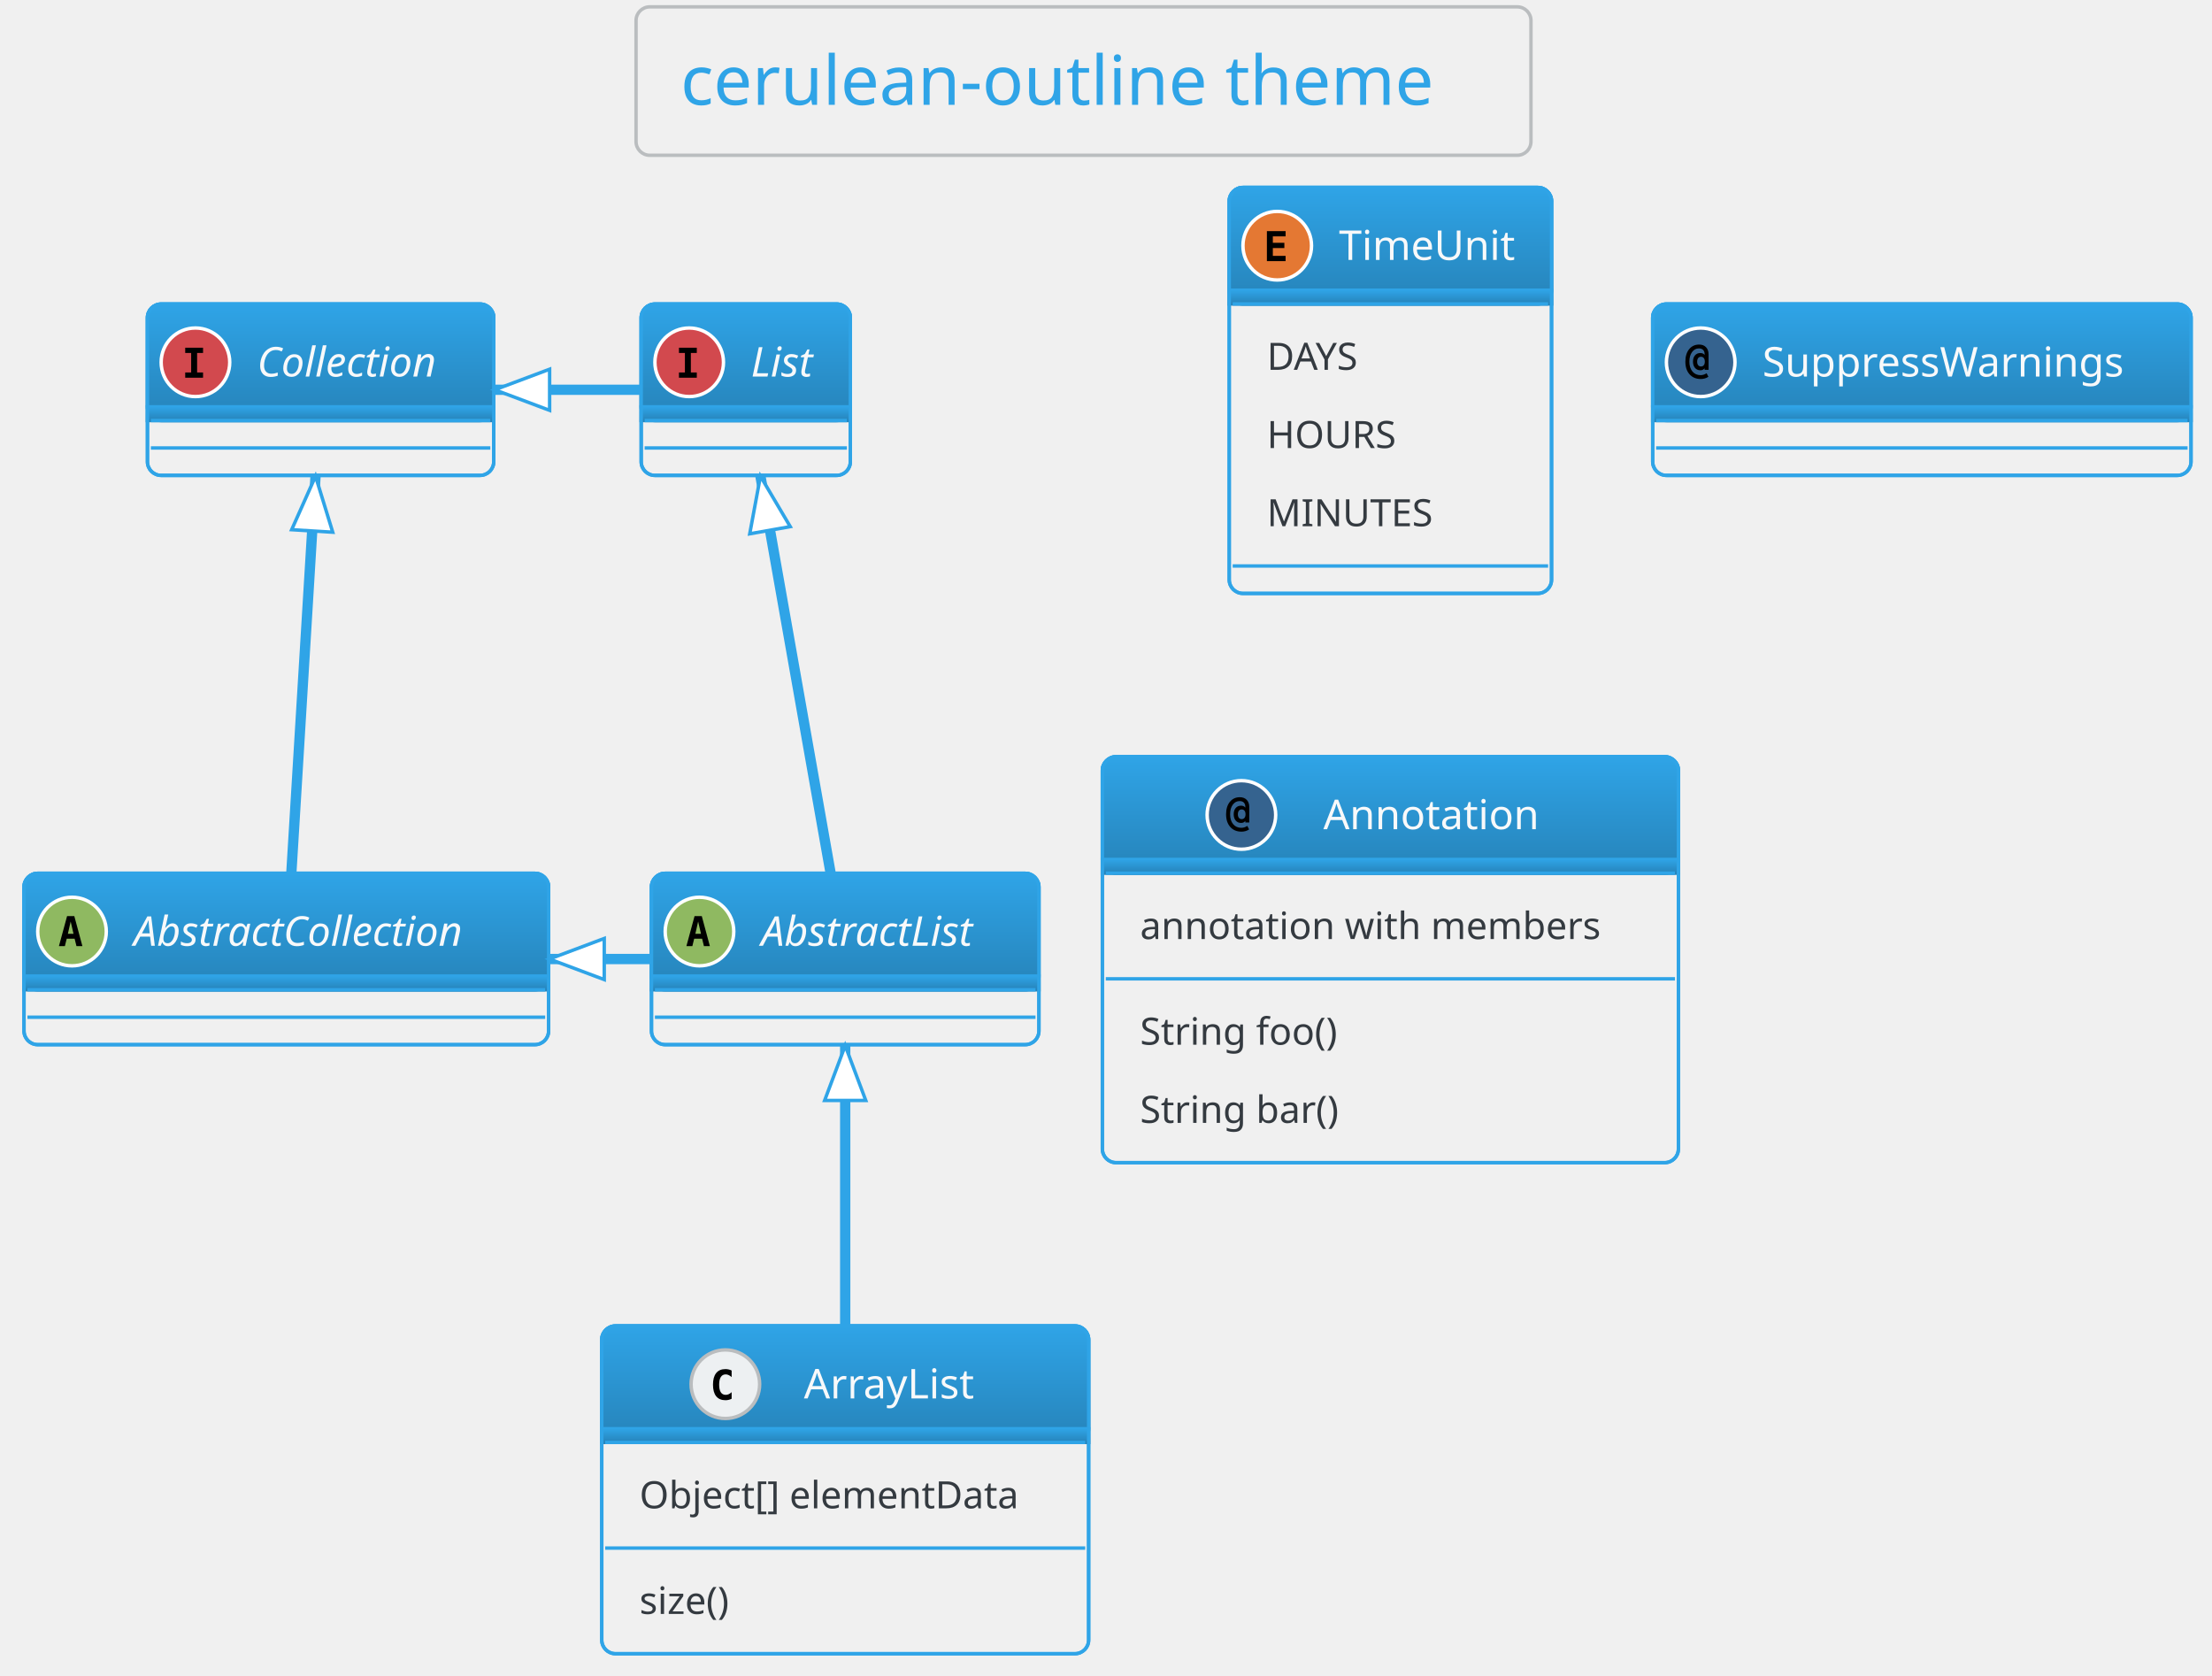
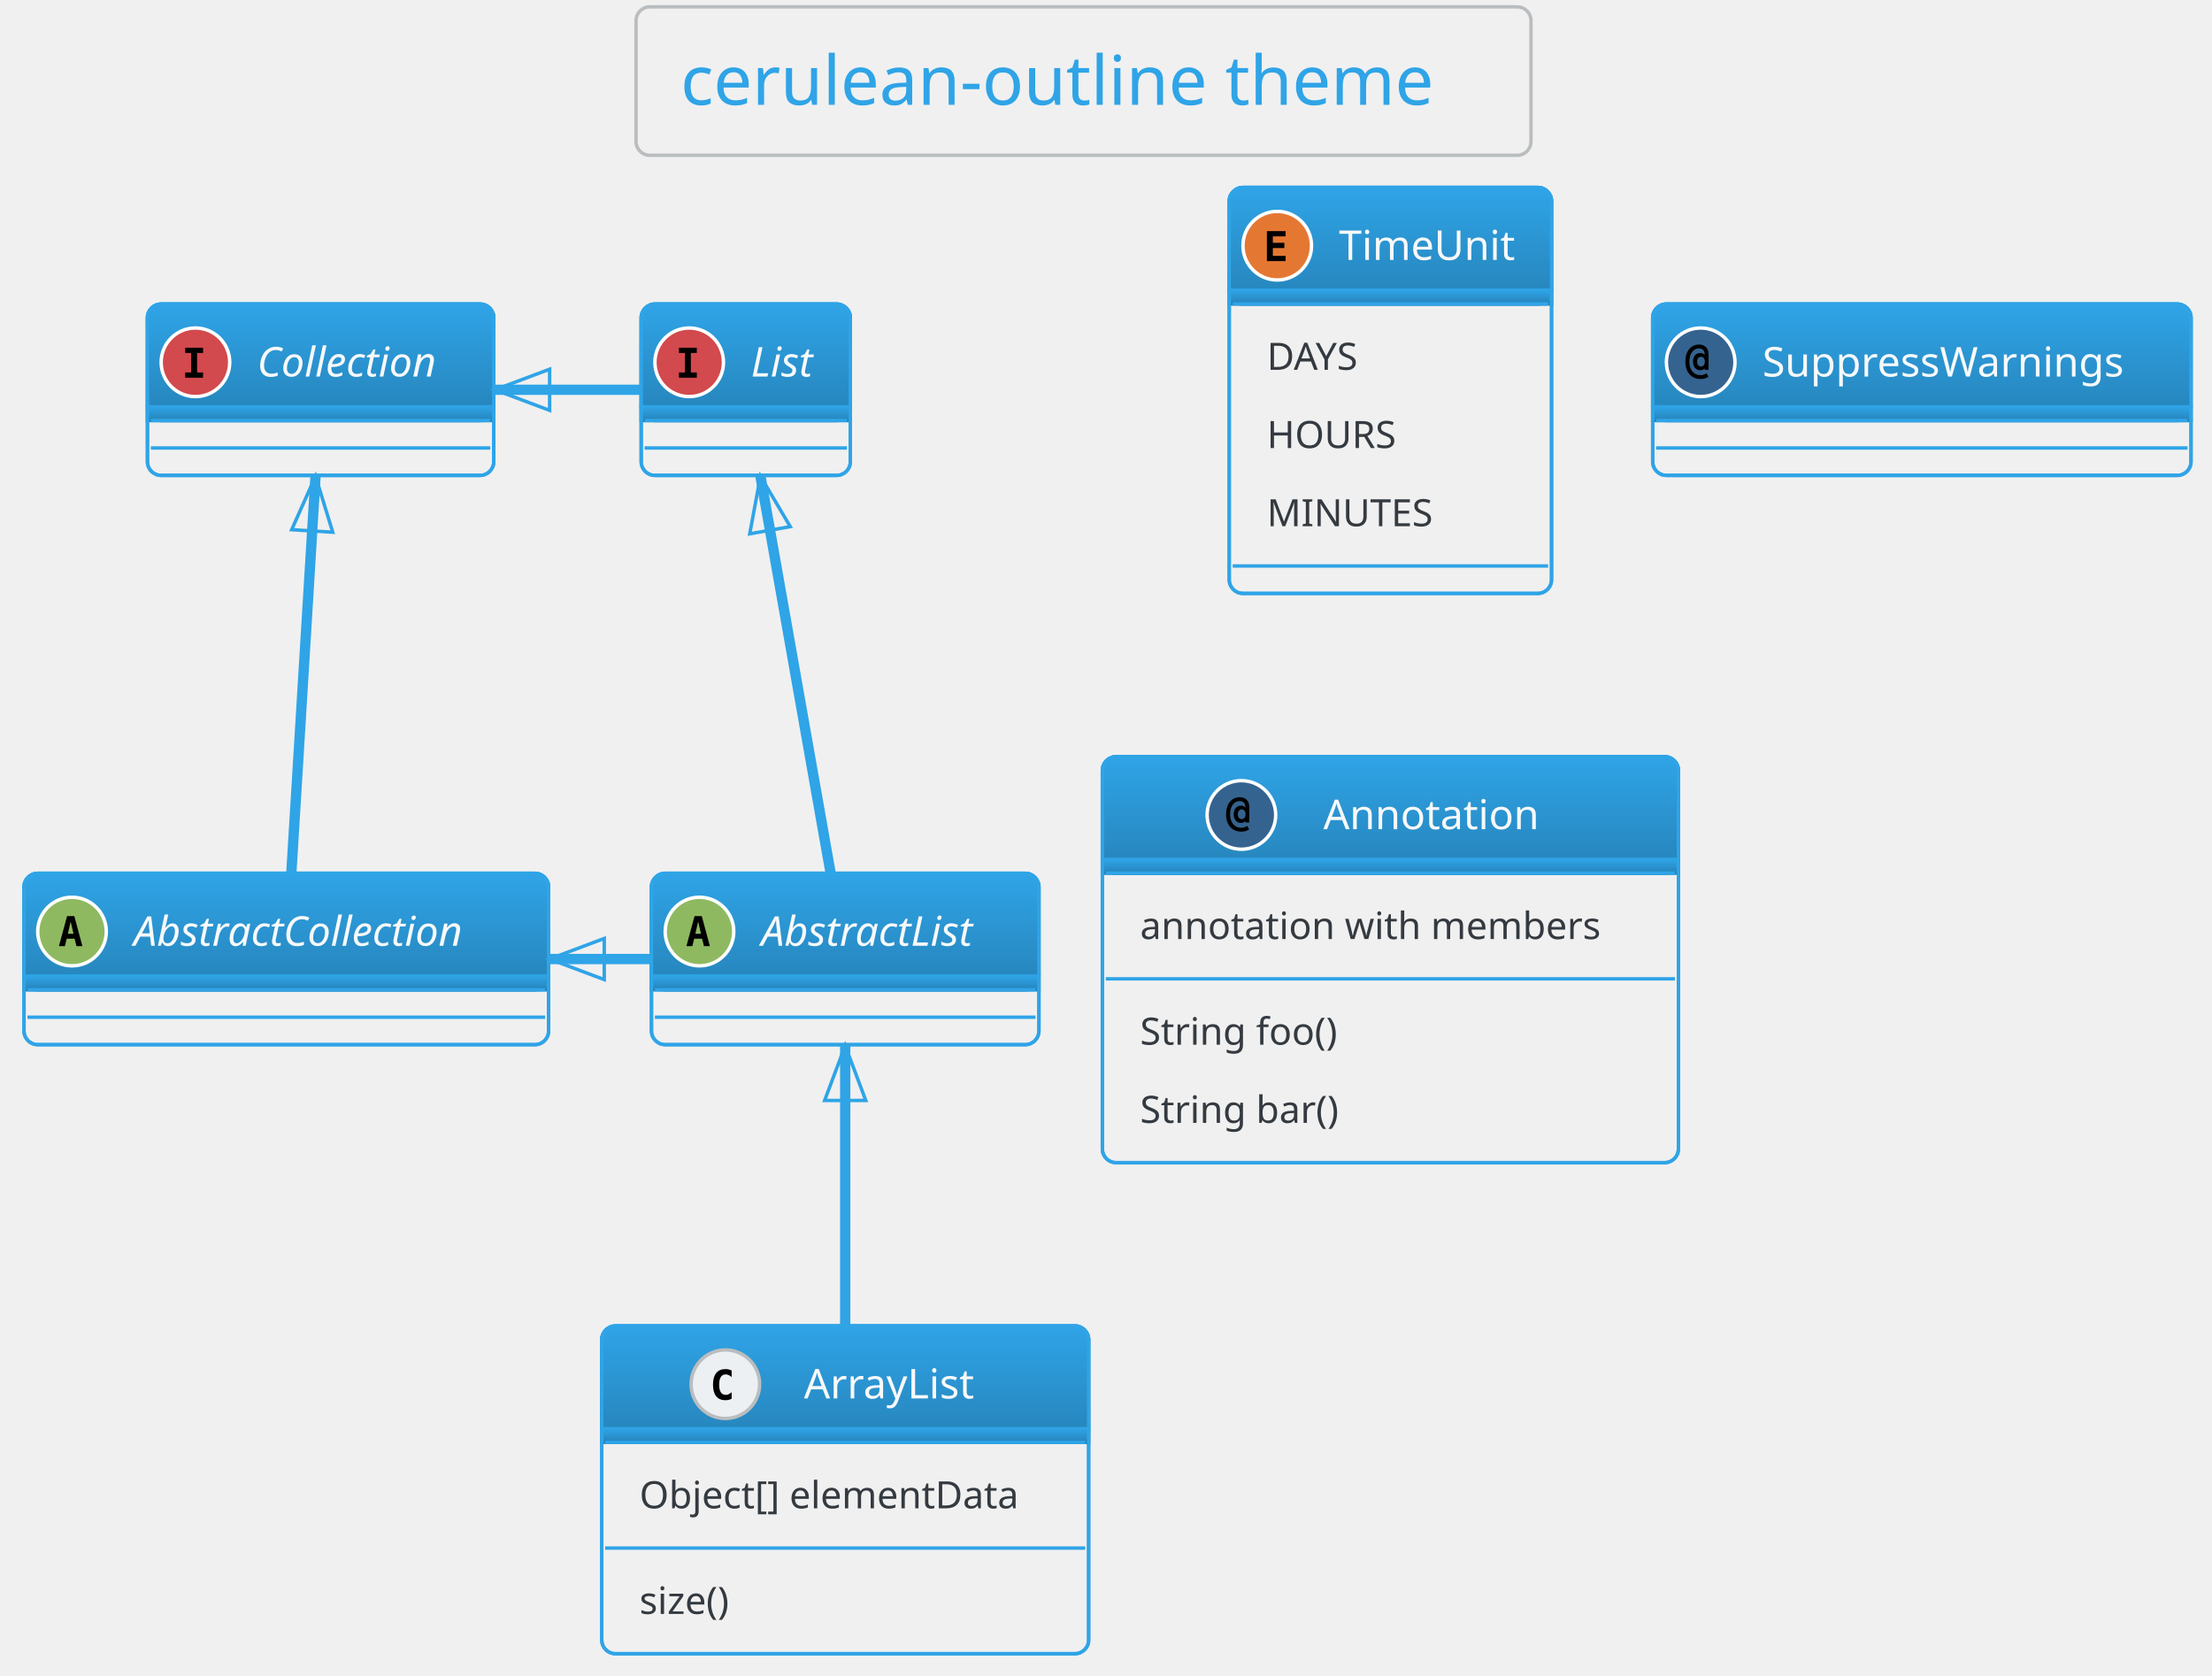
<svg xmlns="http://www.w3.org/2000/svg" contentScriptType="application/ecmascript" contentStyleType="text/css" height="509.375px" preserveAspectRatio="none" style="width:672px;height:509px;background:#00000000;" version="1.1" viewBox="0 0 672 509" width="672.917px" zoomAndPan="magnify">
  <defs>
    <linearGradient id="g1tmcjmspcp0rc0" x1="50%" x2="50%" y1="0%" y2="100%">
      <stop offset="0%" stop-color="#2FA4E7" />
      <stop offset="100%" stop-color="#2683B9" />
    </linearGradient>
  </defs>
  <g>
    <rect height="45.085" rx="4.167" ry="4.167" style="stroke:#BABDBF;stroke-width:1.042;fill:none;" width="271.875" x="193.229" y="2.083" />
    <text fill="#2FA4E7" font-family="Verdana" font-size="20.833" lengthAdjust="spacing" textLength="244.792" x="206.771" y="31.838">cerulean-outline theme</text>
    <rect codeLine="7" height="52.051" id="AbstractList" rx="4.167" ry="4.167" style="stroke:#2FA4E7;stroke-width:1.042;fill:none;" width="117.708" x="197.917" y="265.275" />
    <rect fill="url(#g1tmcjmspcp0rc0)" height="35.384" rx="4.167" ry="4.167" style="stroke:url(#g1tmcjmspcp0rc0);stroke-width:1.042;" width="117.708" x="197.917" y="265.275" />
    <rect fill="url(#g1tmcjmspcp0rc0)" height="4.167" style="stroke:url(#g1tmcjmspcp0rc0);stroke-width:1.042;" width="117.708" x="197.917" y="296.493" />
    <rect codeLine="7" fill="none" height="52.051" id="AbstractList" rx="4.167" ry="4.167" style="stroke:#2FA4E7;stroke-width:1.042;" width="117.708" x="197.917" y="265.275" />
    <ellipse cx="212.5" cy="282.967" fill="#8FB961" rx="10.417" ry="10.417" style="stroke:#FFFFFF;stroke-width:1.042;" />
    <path d="M212.093,279.923 L211.247,283.651 L212.956,283.651 L212.093,279.923 Z M211.003,278.28 L213.2,278.28 L215.658,287.394 L213.851,287.394 L213.298,285.148 L210.889,285.148 L210.335,287.394 L208.529,287.394 L211.003,278.28 Z " fill="#000000" />
    <text fill="#F8F9FA" font-family="Verdana" font-size="12.5" font-style="italic" lengthAdjust="spacing" textLength="76.042" x="231.25" y="287.295">AbstractList</text>
    <line style="stroke:#2FA4E7;stroke-width:1.042;" x1="198.958" x2="314.583" y1="300.659" y2="300.659" />
    <line style="stroke:#2FA4E7;stroke-width:1.042;" x1="198.958" x2="314.583" y1="308.993" y2="308.993" />
    <rect codeLine="8" height="52.051" id="AbstractCollection" rx="4.167" ry="4.167" style="stroke:#2FA4E7;stroke-width:1.042;fill:none;" width="159.375" x="7.292" y="265.275" />
    <rect fill="url(#g1tmcjmspcp0rc0)" height="35.384" rx="4.167" ry="4.167" style="stroke:url(#g1tmcjmspcp0rc0);stroke-width:1.042;" width="159.375" x="7.292" y="265.275" />
    <rect fill="url(#g1tmcjmspcp0rc0)" height="4.167" style="stroke:url(#g1tmcjmspcp0rc0);stroke-width:1.042;" width="159.375" x="7.292" y="296.493" />
    <rect codeLine="8" fill="none" height="52.051" id="AbstractCollection" rx="4.167" ry="4.167" style="stroke:#2FA4E7;stroke-width:1.042;" width="159.375" x="7.292" y="265.275" />
    <ellipse cx="21.875" cy="282.967" fill="#8FB961" rx="10.417" ry="10.417" style="stroke:#FFFFFF;stroke-width:1.042;" />
    <path d="M21.468,279.923 L20.622,283.651 L22.331,283.651 L21.468,279.923 Z M20.378,278.28 L22.575,278.28 L25.033,287.394 L23.226,287.394 L22.672,285.148 L20.264,285.148 L19.71,287.394 L17.904,287.394 L20.378,278.28 Z " fill="#000000" />
    <text fill="#F8F9FA" font-family="Verdana" font-size="12.5" font-style="italic" lengthAdjust="spacing" textLength="117.708" x="40.625" y="287.295">AbstractCollection</text>
    <line style="stroke:#2FA4E7;stroke-width:1.042;" x1="8.333" x2="165.625" y1="300.659" y2="300.659" />
    <line style="stroke:#2FA4E7;stroke-width:1.042;" x1="8.333" x2="165.625" y1="308.993" y2="308.993" />
    <rect codeLine="9" height="52.051" id="List" rx="4.167" ry="4.167" style="stroke:#2FA4E7;stroke-width:1.042;fill:none;" width="63.542" x="194.792" y="92.358" />
    <rect fill="url(#g1tmcjmspcp0rc0)" height="35.384" rx="4.167" ry="4.167" style="stroke:url(#g1tmcjmspcp0rc0);stroke-width:1.042;" width="63.542" x="194.792" y="92.358" />
    <rect fill="url(#g1tmcjmspcp0rc0)" height="4.167" style="stroke:url(#g1tmcjmspcp0rc0);stroke-width:1.042;" width="63.542" x="194.792" y="123.576" />
    <rect codeLine="9" fill="none" height="52.051" id="List" rx="4.167" ry="4.167" style="stroke:#2FA4E7;stroke-width:1.042;" width="63.542" x="194.792" y="92.358" />
    <ellipse cx="209.375" cy="110.05" fill="#D2494E" rx="10.417" ry="10.417" style="stroke:#FFFFFF;stroke-width:1.042;" />
    <path d="M206.266,107.218 L206.266,105.623 L211.686,105.623 L211.686,107.218 L209.88,107.218 L209.88,113.143 L211.686,113.143 L211.686,114.738 L206.266,114.738 L206.266,113.143 L208.073,113.143 L208.073,107.218 L206.266,107.218 Z " fill="#000000" />
    <text fill="#F8F9FA" font-family="Verdana" font-size="12.5" font-style="italic" lengthAdjust="spacing" textLength="21.875" x="228.125" y="114.378">List</text>
    <line style="stroke:#2FA4E7;stroke-width:1.042;" x1="195.833" x2="257.292" y1="127.743" y2="127.743" />
    <line style="stroke:#2FA4E7;stroke-width:1.042;" x1="195.833" x2="257.292" y1="136.076" y2="136.076" />
    <rect codeLine="10" height="52.051" id="Collection" rx="4.167" ry="4.167" style="stroke:#2FA4E7;stroke-width:1.042;fill:none;" width="105.208" x="44.792" y="92.358" />
    <rect fill="url(#g1tmcjmspcp0rc0)" height="35.384" rx="4.167" ry="4.167" style="stroke:url(#g1tmcjmspcp0rc0);stroke-width:1.042;" width="105.208" x="44.792" y="92.358" />
    <rect fill="url(#g1tmcjmspcp0rc0)" height="4.167" style="stroke:url(#g1tmcjmspcp0rc0);stroke-width:1.042;" width="105.208" x="44.792" y="123.576" />
    <rect codeLine="10" fill="none" height="52.051" id="Collection" rx="4.167" ry="4.167" style="stroke:#2FA4E7;stroke-width:1.042;" width="105.208" x="44.792" y="92.358" />
    <ellipse cx="59.375" cy="110.05" fill="#D2494E" rx="10.417" ry="10.417" style="stroke:#FFFFFF;stroke-width:1.042;" />
    <path d="M56.266,107.218 L56.266,105.623 L61.686,105.623 L61.686,107.218 L59.88,107.218 L59.88,113.143 L61.686,113.143 L61.686,114.738 L56.266,114.738 L56.266,113.143 L58.073,113.143 L58.073,107.218 L56.266,107.218 Z " fill="#000000" />
    <text fill="#F8F9FA" font-family="Verdana" font-size="12.5" font-style="italic" lengthAdjust="spacing" textLength="63.542" x="78.125" y="114.378">Collection</text>
    <line style="stroke:#2FA4E7;stroke-width:1.042;" x1="45.833" x2="148.958" y1="127.743" y2="127.743" />
    <line style="stroke:#2FA4E7;stroke-width:1.042;" x1="45.833" x2="148.958" y1="136.076" y2="136.076" />
    <rect codeLine="19" height="99.561" id="ArrayList" rx="4.167" ry="4.167" style="stroke:#2FA4E7;stroke-width:1.042;fill:none;" width="147.917" x="182.812" y="402.775" />
    <rect fill="url(#g1tmcjmspcp0rc0)" height="35.384" rx="4.167" ry="4.167" style="stroke:url(#g1tmcjmspcp0rc0);stroke-width:1.042;" width="147.917" x="182.812" y="402.775" />
    <rect fill="url(#g1tmcjmspcp0rc0)" height="4.167" style="stroke:url(#g1tmcjmspcp0rc0);stroke-width:1.042;" width="147.917" x="182.812" y="433.993" />
    <rect codeLine="19" fill="none" height="99.561" id="ArrayList" rx="4.167" ry="4.167" style="stroke:#2FA4E7;stroke-width:1.042;" width="147.917" x="182.812" y="402.775" />
    <ellipse cx="220.365" cy="420.467" fill="#EDF0F2" rx="10.417" ry="10.417" style="stroke:#BABDBF;stroke-width:1.042;" />
    <path d="M222.269,424.894 Q221.846,425.106 221.374,425.22 Q220.902,425.334 220.397,425.334 Q218.542,425.334 217.565,424.129 Q216.605,422.909 216.605,420.614 Q216.605,418.302 217.565,417.098 Q218.542,415.877 220.397,415.877 Q220.902,415.877 221.374,415.991 Q221.862,416.089 222.269,416.317 L222.269,418.319 Q221.813,417.896 221.374,417.7 Q220.934,417.489 220.478,417.489 Q219.486,417.489 218.981,418.286 Q218.477,419.067 218.477,420.614 Q218.477,422.144 218.981,422.925 Q219.486,423.706 220.478,423.706 Q220.934,423.706 221.374,423.511 Q221.813,423.315 222.269,422.892 L222.269,424.894 Z " fill="#000000" />
    <text fill="#F8F9FA" font-family="Verdana" font-size="12.5" lengthAdjust="spacing" textLength="55.208" x="244.219" y="424.795">ArrayList</text>
    <line style="stroke:#2FA4E7;stroke-width:1.042;" x1="183.854" x2="329.688" y1="438.159" y2="438.159" />
    <text fill="#343A40" font-family="Verdana" font-size="11.458" lengthAdjust="spacing" textLength="125" x="194.271" y="458.17">Object[] elementData</text>
    <line style="stroke:#2FA4E7;stroke-width:1.042;" x1="183.854" x2="329.688" y1="470.247" y2="470.247" />
    <text fill="#343A40" font-family="Verdana" font-size="11.458" lengthAdjust="spacing" textLength="31.25" x="194.271" y="490.258">size()</text>
    <rect codeLine="24" height="123.315" id="TimeUnit" rx="4.167" ry="4.167" style="stroke:#2FA4E7;stroke-width:1.042;fill:none;" width="97.917" x="373.438" y="56.942" />
    <rect fill="url(#g1tmcjmspcp0rc0)" height="35.384" rx="4.167" ry="4.167" style="stroke:url(#g1tmcjmspcp0rc0);stroke-width:1.042;" width="97.917" x="373.438" y="56.942" />
    <rect fill="url(#g1tmcjmspcp0rc0)" height="4.167" style="stroke:url(#g1tmcjmspcp0rc0);stroke-width:1.042;" width="97.917" x="373.438" y="88.159" />
    <rect codeLine="24" fill="none" height="123.315" id="TimeUnit" rx="4.167" ry="4.167" style="stroke:#2FA4E7;stroke-width:1.042;" width="97.917" x="373.438" y="56.942" />
    <ellipse cx="388.021" cy="74.634" fill="#E47833" rx="10.417" ry="10.417" style="stroke:#FFFFFF;stroke-width:1.042;" />
    <path d="M390.56,79.321 L384.88,79.321 L384.88,70.207 L390.56,70.207 L390.56,71.802 L386.686,71.802 L386.686,73.755 L390.185,73.755 L390.185,75.35 L386.686,75.35 L386.686,77.726 L390.56,77.726 L390.56,79.321 Z " fill="#000000" />
    <text fill="#F8F9FA" font-family="Verdana" font-size="12.5" lengthAdjust="spacing" textLength="56.25" x="406.771" y="78.961">TimeUnit</text>
    <line style="stroke:#2FA4E7;stroke-width:1.042;" x1="374.479" x2="470.312" y1="92.326" y2="92.326" />
    <text fill="#343A40" font-family="Verdana" font-size="11.458" lengthAdjust="spacing" textLength="31.25" x="384.896" y="112.337">DAYS</text>
    <text fill="#343A40" font-family="Verdana" font-size="11.458" lengthAdjust="spacing" textLength="41.667" x="384.896" y="136.092">HOURS</text>
    <text fill="#343A40" font-family="Verdana" font-size="11.458" lengthAdjust="spacing" textLength="52.083" x="384.896" y="159.846">MINUTES</text>
    <line style="stroke:#2FA4E7;stroke-width:1.042;" x1="374.479" x2="470.312" y1="171.924" y2="171.924" />
    <rect codeLine="30" height="52.051" id="SuppressWarnings" rx="4.167" ry="4.167" style="stroke:#2FA4E7;stroke-width:1.042;fill:none;" width="163.542" x="502.083" y="92.358" />
    <rect fill="url(#g1tmcjmspcp0rc0)" height="35.384" rx="4.167" ry="4.167" style="stroke:url(#g1tmcjmspcp0rc0);stroke-width:1.042;" width="163.542" x="502.083" y="92.358" />
    <rect fill="url(#g1tmcjmspcp0rc0)" height="4.167" style="stroke:url(#g1tmcjmspcp0rc0);stroke-width:1.042;" width="163.542" x="502.083" y="123.576" />
    <rect codeLine="30" fill="none" height="52.051" id="SuppressWarnings" rx="4.167" ry="4.167" style="stroke:#2FA4E7;stroke-width:1.042;" width="163.542" x="502.083" y="92.358" />
    <ellipse cx="516.667" cy="110.05" fill="#35638F" rx="10.417" ry="10.417" style="stroke:#FFFFFF;stroke-width:1.042;" />
    <path d="M517.92,109.855 Q517.92,109.155 517.611,108.765 Q517.301,108.374 516.748,108.374 Q516.211,108.374 515.902,108.765 Q515.592,109.155 515.592,109.855 Q515.592,110.539 515.902,110.929 Q516.211,111.32 516.748,111.32 Q517.301,111.32 517.611,110.929 Q517.92,110.539 517.92,109.855 Z M519.059,112.345 L517.855,112.345 L517.855,111.857 Q517.627,112.166 517.301,112.329 Q516.992,112.476 516.553,112.476 Q515.56,112.476 514.941,111.759 Q514.323,111.027 514.323,109.855 Q514.323,108.667 514.925,107.951 Q515.544,107.235 516.553,107.235 Q516.992,107.235 517.318,107.381 Q517.643,107.528 517.855,107.821 L517.855,107.576 Q517.855,106.746 517.399,106.291 Q516.943,105.835 516.113,105.835 Q514.844,105.835 514.03,106.958 Q513.232,108.065 513.232,109.855 Q513.232,111.727 514.16,112.85 Q515.088,113.957 516.634,113.957 Q517.122,113.957 517.578,113.81 Q518.034,113.664 518.457,113.371 L519.01,114.445 Q518.522,114.787 517.936,114.95 Q517.35,115.129 516.699,115.129 Q514.551,115.129 513.281,113.696 Q512.012,112.28 512.012,109.855 Q512.012,107.495 513.151,106.079 Q514.307,104.663 516.178,104.663 Q517.513,104.663 518.278,105.461 Q519.059,106.258 519.059,107.658 L519.059,112.345 Z " fill="#000000" />
    <text fill="#F8F9FA" font-family="Verdana" font-size="12.5" lengthAdjust="spacing" textLength="121.875" x="535.417" y="114.378">SuppressWarnings</text>
    <line style="stroke:#2FA4E7;stroke-width:1.042;" x1="503.125" x2="664.583" y1="127.743" y2="127.743" />
    <line style="stroke:#2FA4E7;stroke-width:1.042;" x1="503.125" x2="664.583" y1="136.076" y2="136.076" />
    <rect codeLine="32" height="123.315" id="Annotation" rx="4.167" ry="4.167" style="stroke:#2FA4E7;stroke-width:1.042;fill:none;" width="175" x="334.896" y="229.858" />
    <rect fill="url(#g1tmcjmspcp0rc0)" height="35.384" rx="4.167" ry="4.167" style="stroke:url(#g1tmcjmspcp0rc0);stroke-width:1.042;" width="175" x="334.896" y="229.858" />
    <rect fill="url(#g1tmcjmspcp0rc0)" height="4.167" style="stroke:url(#g1tmcjmspcp0rc0);stroke-width:1.042;" width="175" x="334.896" y="261.076" />
    <rect codeLine="32" fill="none" height="123.315" id="Annotation" rx="4.167" ry="4.167" style="stroke:#2FA4E7;stroke-width:1.042;" width="175" x="334.896" y="229.858" />
    <ellipse cx="377.135" cy="247.55" fill="#35638F" rx="10.417" ry="10.417" style="stroke:#FFFFFF;stroke-width:1.042;" />
    <path d="M378.389,247.355 Q378.389,246.655 378.079,246.265 Q377.77,245.874 377.217,245.874 Q376.68,245.874 376.37,246.265 Q376.061,246.655 376.061,247.355 Q376.061,248.039 376.37,248.429 Q376.68,248.82 377.217,248.82 Q377.77,248.82 378.079,248.429 Q378.389,248.039 378.389,247.355 Z M379.528,249.845 L378.324,249.845 L378.324,249.357 Q378.096,249.666 377.77,249.829 Q377.461,249.976 377.022,249.976 Q376.029,249.976 375.41,249.259 Q374.792,248.527 374.792,247.355 Q374.792,246.167 375.394,245.451 Q376.012,244.735 377.022,244.735 Q377.461,244.735 377.786,244.881 Q378.112,245.028 378.324,245.321 L378.324,245.077 Q378.324,244.246 377.868,243.791 Q377.412,243.335 376.582,243.335 Q375.312,243.335 374.499,244.458 Q373.701,245.565 373.701,247.355 Q373.701,249.227 374.629,250.35 Q375.557,251.457 377.103,251.457 Q377.591,251.457 378.047,251.31 Q378.503,251.164 378.926,250.871 L379.479,251.945 Q378.991,252.287 378.405,252.45 Q377.819,252.629 377.168,252.629 Q375.019,252.629 373.75,251.196 Q372.481,249.78 372.481,247.355 Q372.481,244.995 373.62,243.579 Q374.775,242.163 376.647,242.163 Q377.982,242.163 378.747,242.961 Q379.528,243.758 379.528,245.158 L379.528,249.845 Z " fill="#000000" />
    <text fill="#F8F9FA" font-family="Verdana" font-size="12.5" lengthAdjust="spacing" textLength="71.875" x="402.031" y="251.878">Annotation</text>
    <line style="stroke:#2FA4E7;stroke-width:1.042;" x1="335.938" x2="508.854" y1="265.243" y2="265.243" />
    <text fill="#343A40" font-family="Verdana" font-size="11.458" lengthAdjust="spacing" textLength="152.083" x="346.354" y="285.253">annotation with members</text>
    <line style="stroke:#2FA4E7;stroke-width:1.042;" x1="335.938" x2="508.854" y1="297.331" y2="297.331" />
    <text fill="#343A40" font-family="Verdana" font-size="11.458" lengthAdjust="spacing" textLength="66.667" x="346.354" y="317.342">String foo()</text>
    <text fill="#343A40" font-family="Verdana" font-size="11.458" lengthAdjust="spacing" textLength="67.708" x="346.354" y="341.096">String bar()</text>
    <path d="M231.02,144.649 C236.748,177.04 246.632,232.936 252.344,265.243 " fill="none" style="stroke:#2FA4E7;stroke-width:3.125;" />
-     <polygon fill="#FFFFFF" points="231.02,144.649,227.768,162.149,240.077,159.972,231.02,144.649" style="stroke:#2FA4E7;stroke-width:1.042;" />
+     <polygon points="231.02,144.649,227.768,162.149,240.077,159.972,231.02,144.649" style="stroke:#2FA4E7;stroke-width:1.042;fill:none;" />
    <path d="M95.859,144.649 C93.884,177.04 90.475,232.936 88.505,265.243 " fill="none" style="stroke:#2FA4E7;stroke-width:3.125;" />
-     <polygon fill="#FFFFFF" points="95.859,144.649,88.606,160.904,101.083,161.665,95.859,144.649" style="stroke:#2FA4E7;stroke-width:1.042;" />
+     <polygon points="95.859,144.649,88.606,160.904,101.083,161.665,95.859,144.649" style="stroke:#2FA4E7;stroke-width:1.042;fill:none;" />
    <path d="M150.305,118.4 C165.354,118.4 181.278,118.4 194.66,118.4 " fill="none" style="stroke:#2FA4E7;stroke-width:3.125;" />
-     <polygon fill="#FFFFFF" points="150.305,118.4,166.972,124.65,166.972,112.15,150.305,118.4" style="stroke:#2FA4E7;stroke-width:1.042;" />
+     <polygon points="150.305,118.4,166.972,124.65,166.972,112.15,150.305,118.4" style="stroke:#2FA4E7;stroke-width:1.042;fill:none;" />
    <path d="M166.903,291.317 C177.225,291.317 187.645,291.317 197.55,291.317 " fill="none" style="stroke:#2FA4E7;stroke-width:3.125;" />
-     <polygon fill="#FFFFFF" points="166.903,291.317,183.57,297.567,183.57,285.067,166.903,291.317" style="stroke:#2FA4E7;stroke-width:1.042;" />
+     <polygon points="166.903,291.317,183.57,297.567,183.57,285.067,166.903,291.317" style="stroke:#2FA4E7;stroke-width:1.042;fill:none;" />
    <path d="M256.771,317.612 C256.771,340.345 256.771,374.399 256.771,402.504 " fill="none" style="stroke:#2FA4E7;stroke-width:3.125;" />
-     <polygon fill="#FFFFFF" points="256.771,317.612,250.521,334.279,263.021,334.279,256.771,317.612" style="stroke:#2FA4E7;stroke-width:1.042;" />
+     <polygon points="256.771,317.612,250.521,334.279,263.021,334.279,256.771,317.612" style="stroke:#2FA4E7;stroke-width:1.042;fill:none;" />
  </g>
</svg>
